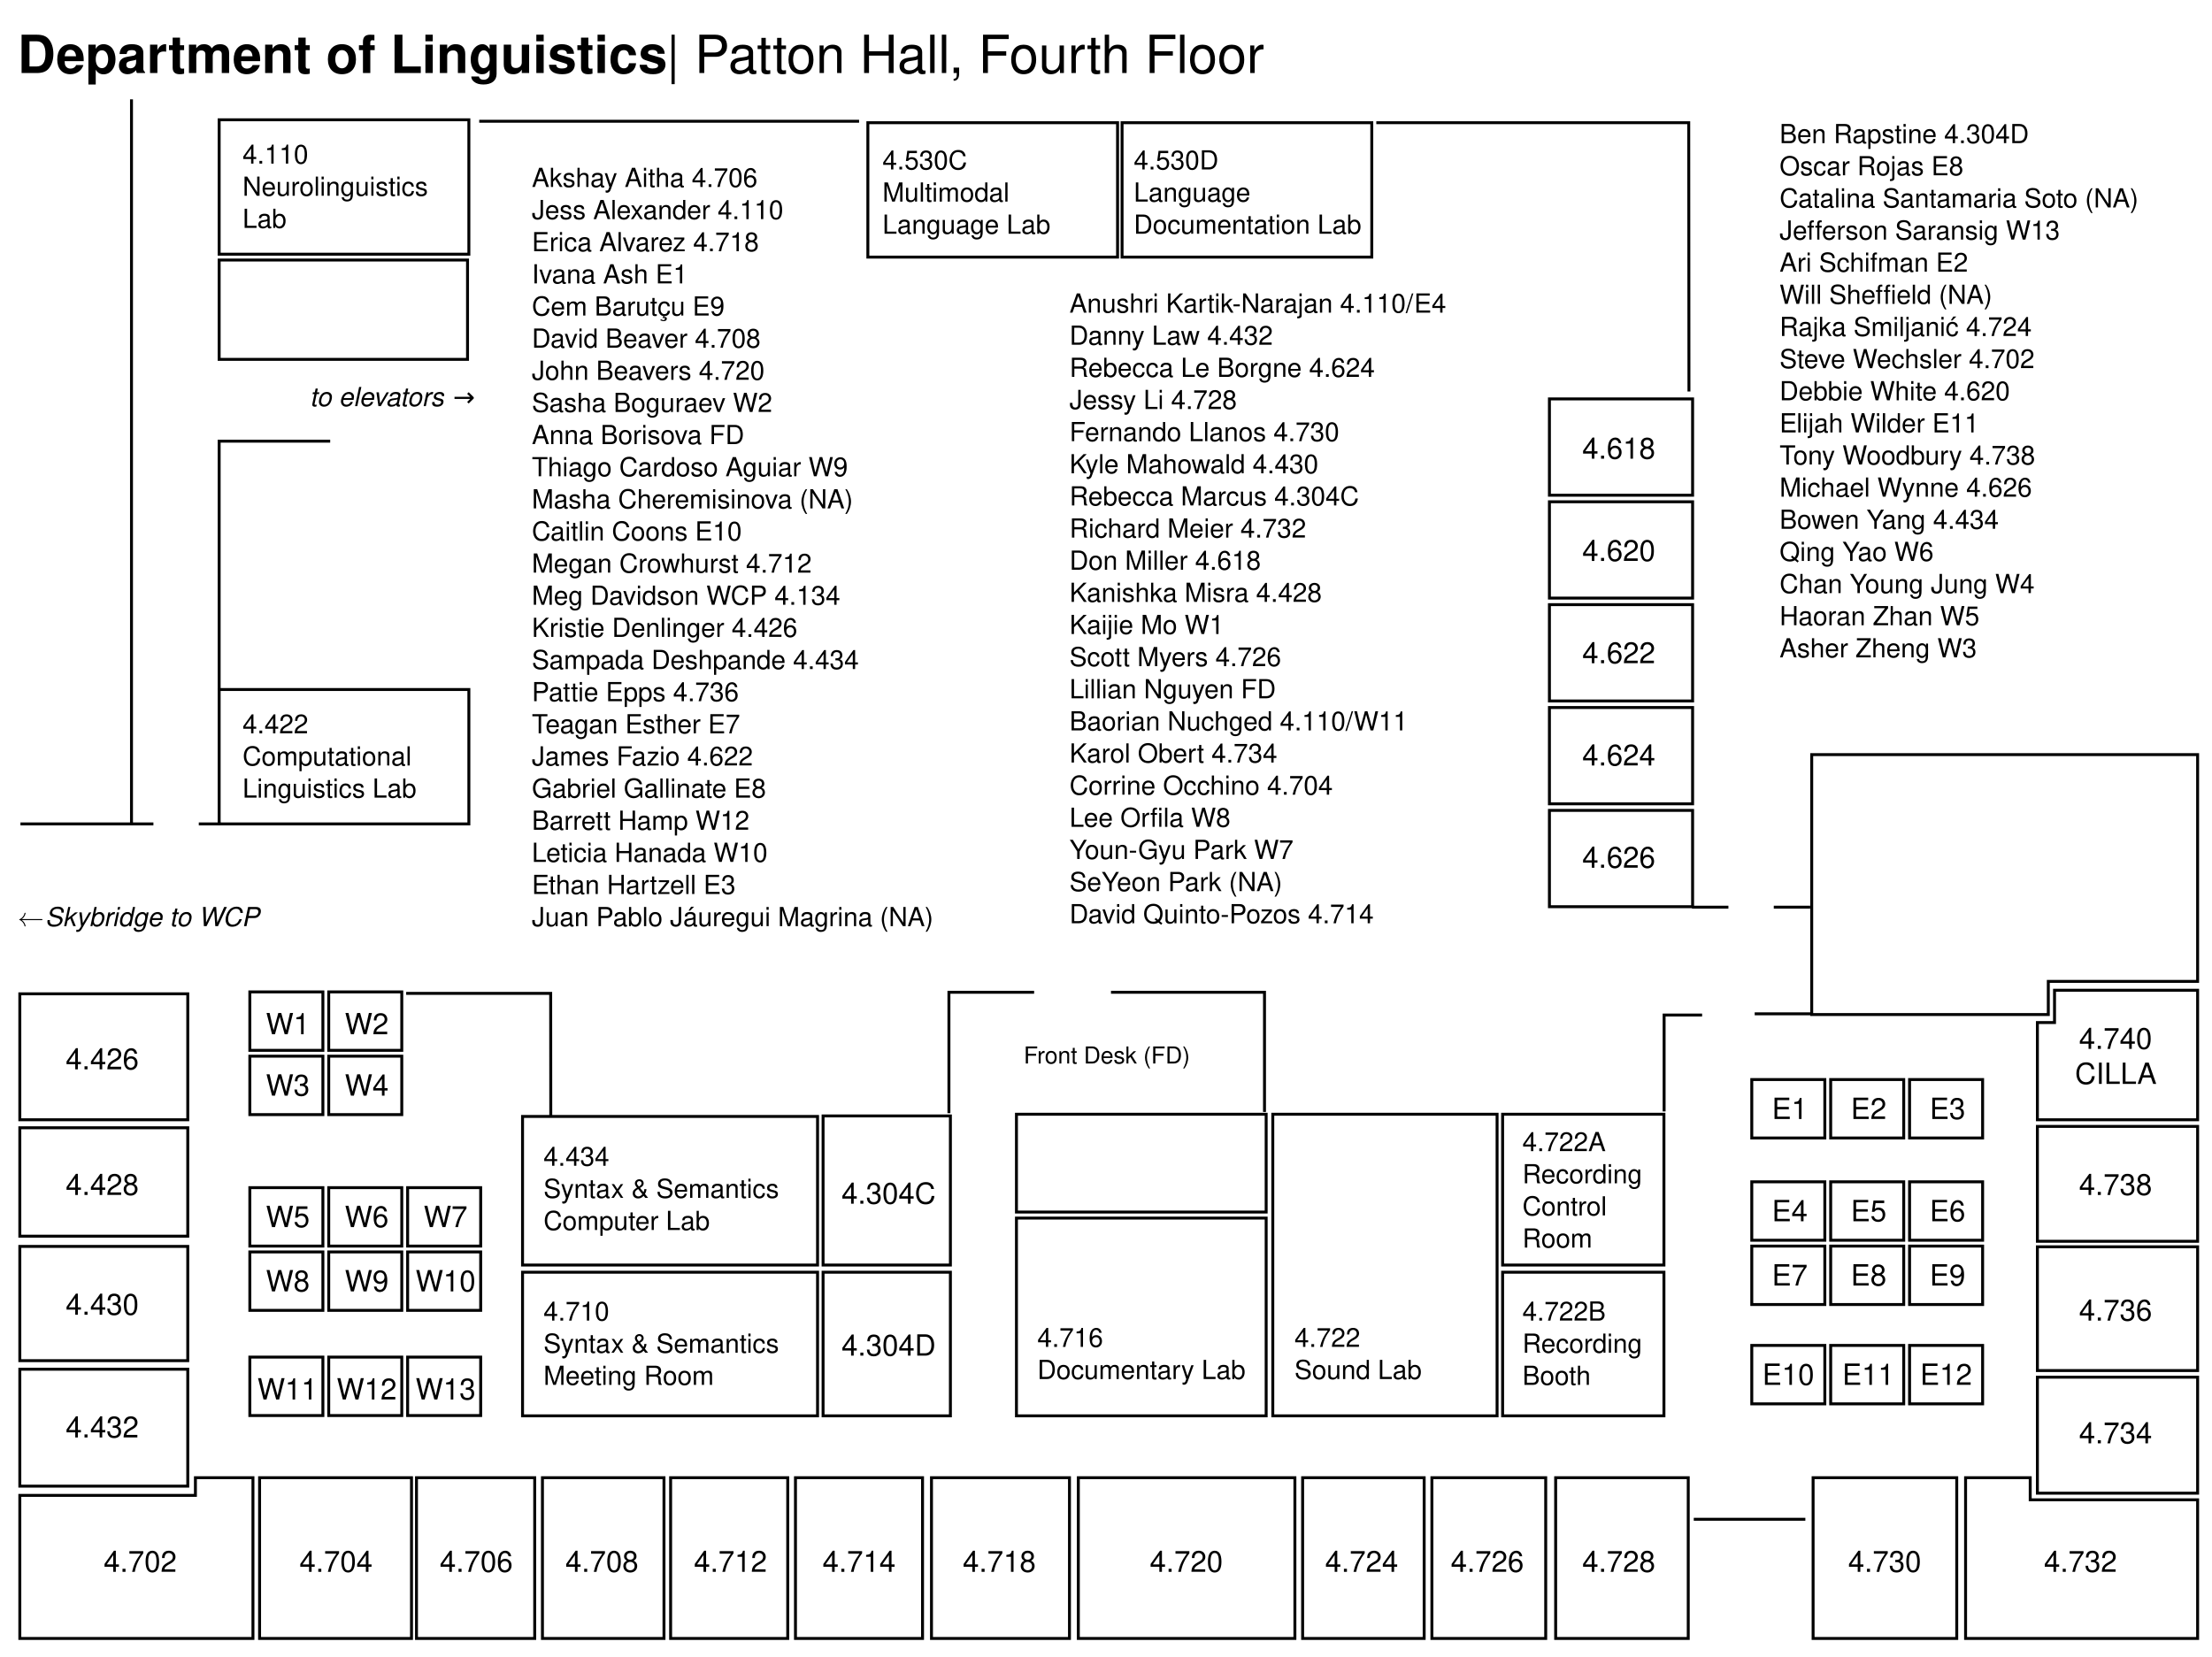
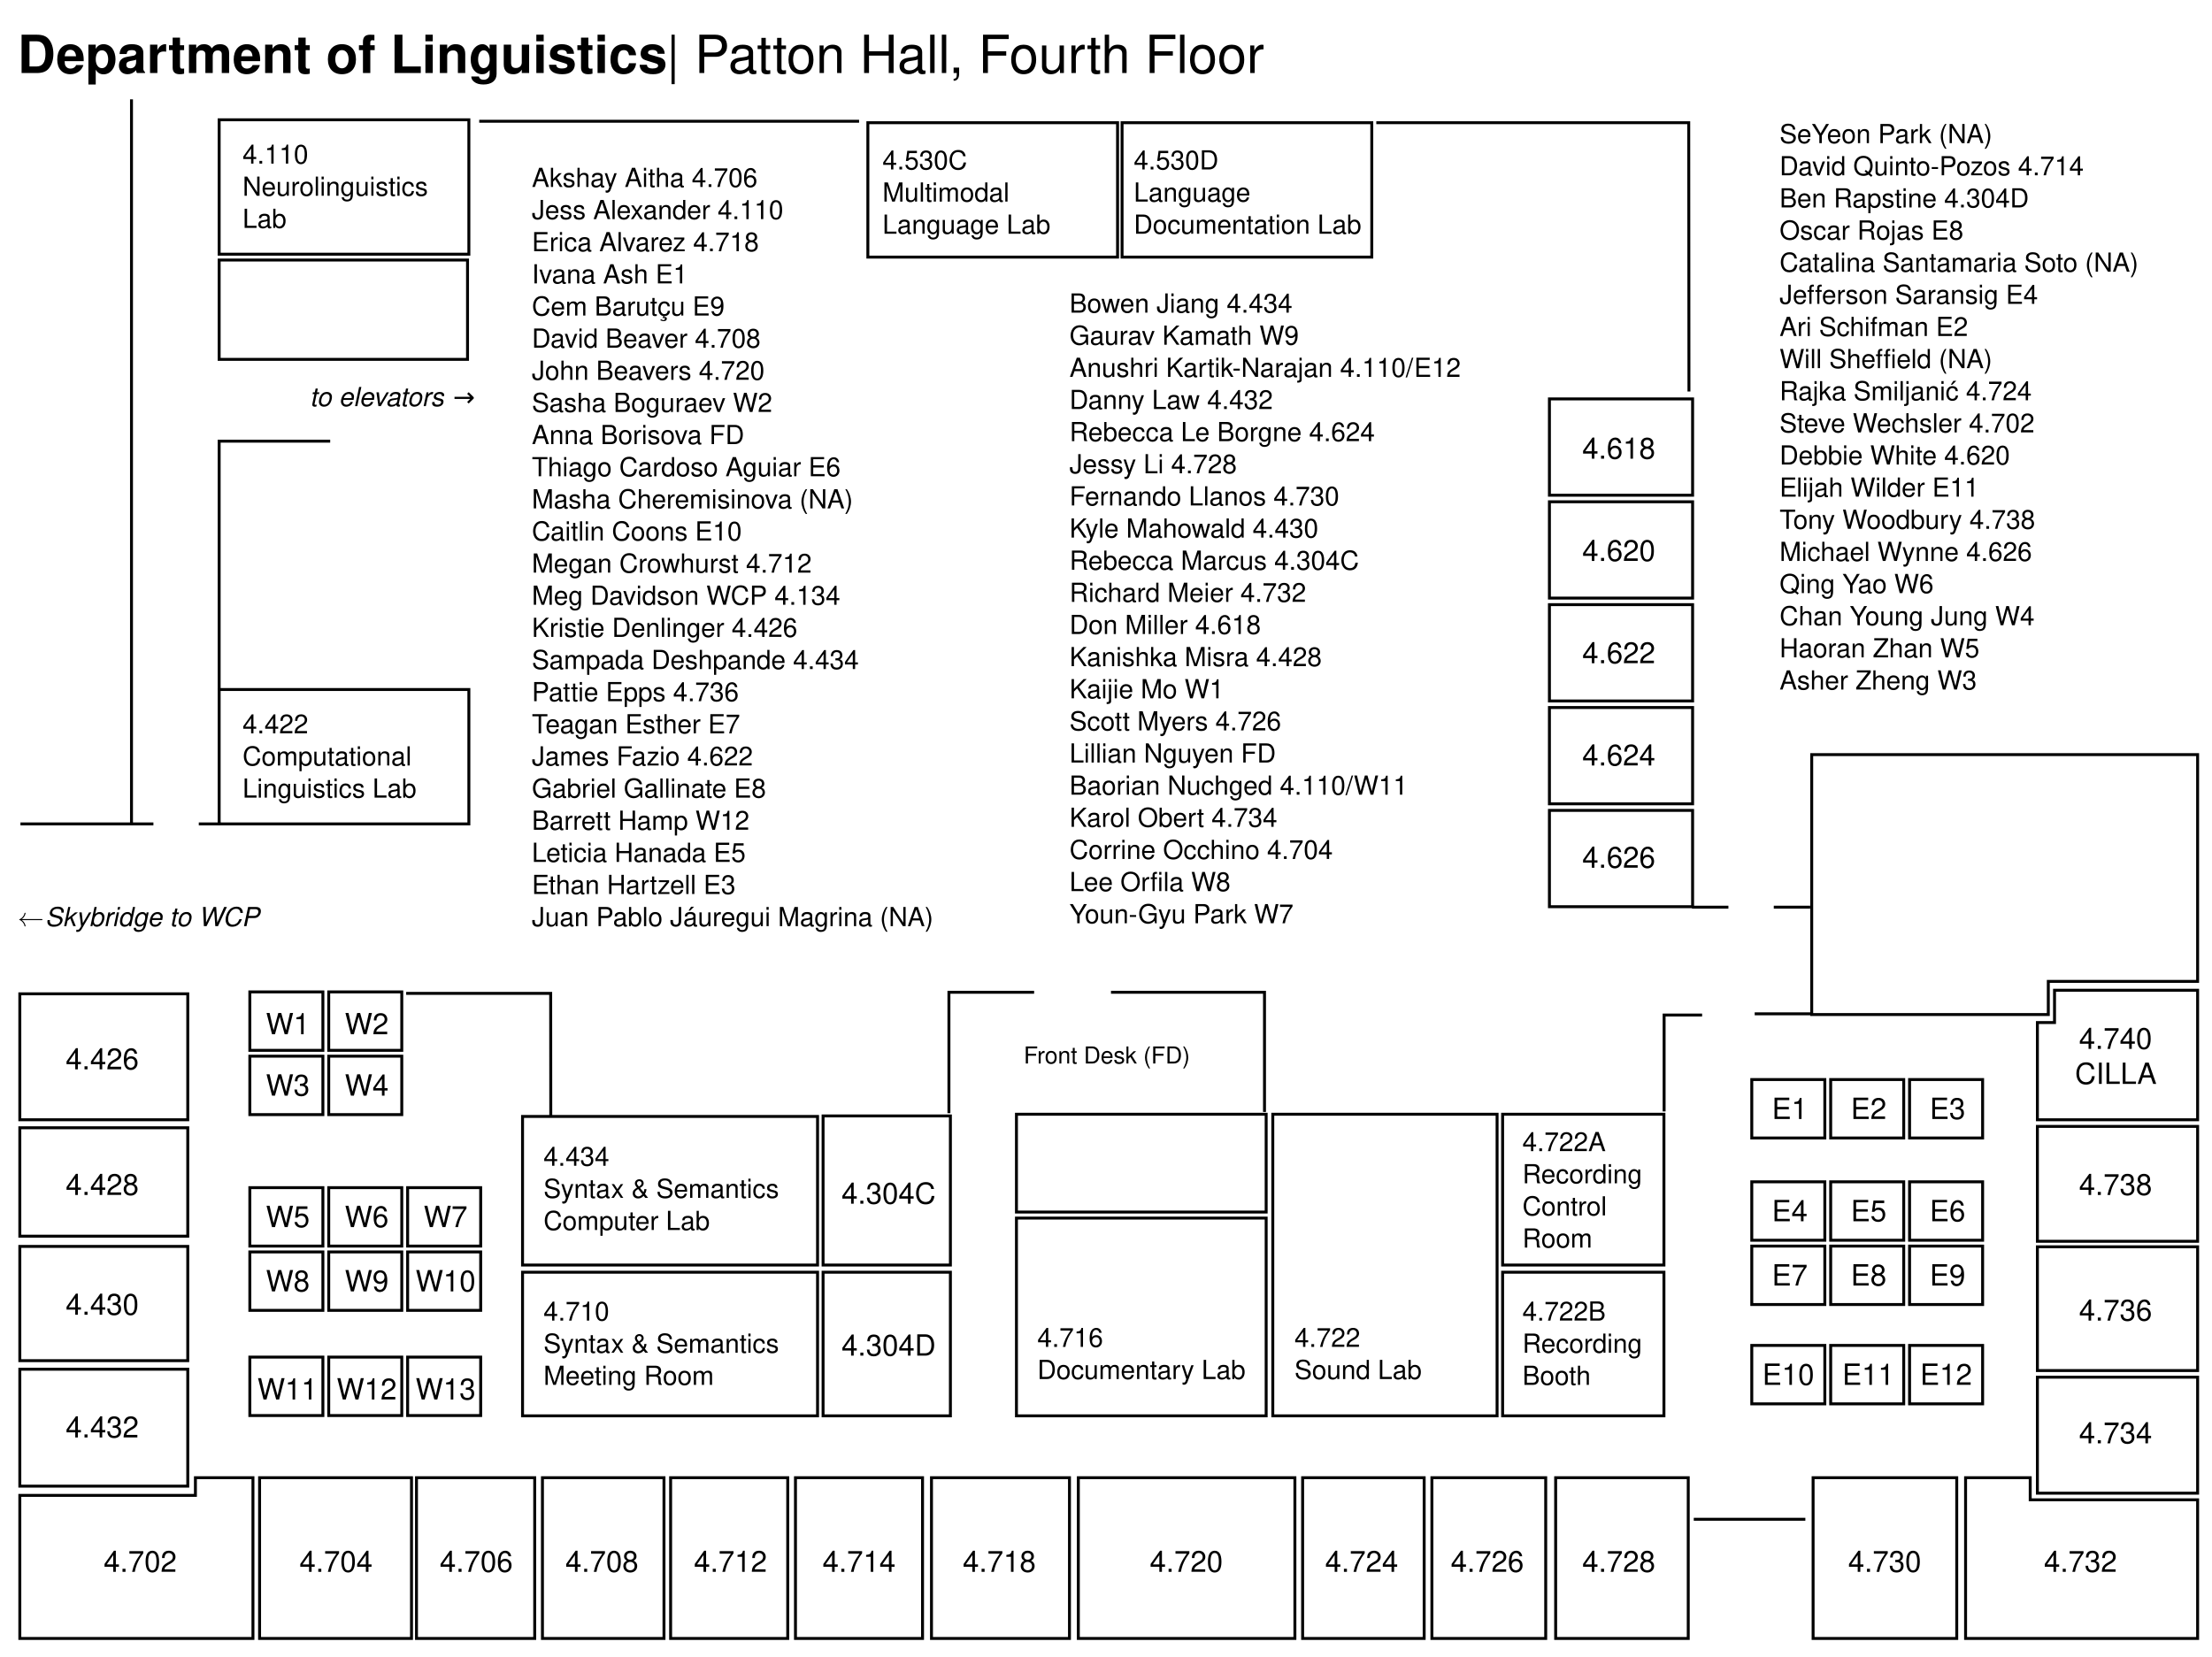
<svg xmlns="http://www.w3.org/2000/svg" width="757px" height="567px" viewBox="0 0 757 567" version="1.1">
  <g id="Artboard" stroke="none" stroke-width="1" fill="none" fill-rule="evenodd">
    <g id="Slices" />
    <g id="Offices-Shapes" transform="translate(6.7822, 40.5352)" stroke="#000000">
      <polygon id="Shape" points="745.295 295.367 694.198 295.367 694.198 306.712 613.23 306.712 613.23 217.748 745.295 217.748" />
      <line x1="157.718" y1="0.965" x2="286.718" y2="0.965" id="Line" stroke-linecap="square" />
      <polygon id="Shape" points="745.295 520.26 665.887 520.26 665.887 465.242 688.005 465.242 688.005 472.807 745.295 472.807" />
      <rect id="Rectangle" x="613.705" y="465.242" width="49.157" height="55.018" />
      <rect id="Rectangle" x="525.601" y="465.242" width="45.376" height="55.018" />
      <rect id="Rectangle" x="483.249" y="465.242" width="38.948" height="55.018" />
      <rect id="Rectangle" x="439.008" y="465.242" width="41.594" height="55.018" />
      <polygon id="Rectangle" points="362.248 465.242 362.248 520.26 436.361 520.26 436.361 465.242" />
      <polygon id="Rectangle" points="265.447 465.242 265.447 520.26 308.933 520.26 308.933 465.242" />
      <polygon id="Rectangle" points="311.995 465.242 311.995 520.26 359.218 520.26 359.218 465.242" />
      <polygon id="Rectangle" points="274.894 394.909 274.894 444.067 318.468 444.067 318.468 394.909" />
      <polygon id="Rectangle" points="274.894 341.416 274.894 392.451 318.468 392.451 318.468 341.416" />
      <rect id="Rectangle" x="222.718" y="465.242" width="40.082" height="55.018" />
      <rect id="Rectangle" x="178.855" y="465.242" width="41.594" height="55.018" />
      <rect id="Rectangle" x="135.748" y="465.242" width="40.461" height="55.018" />
      <polygon id="Rectangle" points="82.054 465.242 82.054 520.26 134.045 520.26 134.045 465.242" />
      <polygon id="Shape" points="79.783 520.26 -2.13162821e-14 520.26 -2.13162821e-14 471.291 60.094 471.291 60.094 465.242 79.783 465.242" />
      <polygon id="Rectangle" points="-2.84217094e-14 299.622 -2.84217094e-14 342.727 57.477 342.727 57.477 299.622" />
      <polygon id="Rectangle" points="-2.84217094e-14 345.47 -2.84217094e-14 382.574 57.477 382.574 57.477 345.47" />
      <polygon id="Rectangle" points="-2.84217094e-14 386.075 -2.84217094e-14 425.18 57.477 425.18 57.477 386.075" />
      <polygon id="Rectangle" points="-2.84217094e-14 428.11 -2.84217094e-14 468.131 57.477 468.131 57.477 428.11" />
      <rect id="Rectangle" x="690.465" y="430.834" width="54.83" height="39.703" />
      <rect id="Rectangle" x="690.465" y="386.213" width="54.83" height="42.354" />
      <rect id="Rectangle" x="690.465" y="345" width="54.83" height="39.322" />
      <polygon id="Shape" points="690.465 342.729 745.295 342.729 745.295 298.397 696.325 298.397 696.325 309.453 690.465 309.453" />
      <polygon id="Rectangle" points="172.045 394.909 172.045 444.067 273.006 444.067 273.006 394.909" />
      <polygon id="Rectangle" points="172.045 341.592 172.045 392.451 273.006 392.451 273.006 341.592" />
      <rect id="Rectangle" x="341.071" y="340.836" width="85.458" height="33.477" />
      <polygon id="Rectangle" points="68.218 195.465 68.218 241.465 153.676 241.465 153.676 195.465" />
      <polygon id="Rectangle" points="523.468 131.209 523.468 164.174 572.468 164.174 572.468 131.209" />
      <polygon id="Rectangle" points="523.468 96 523.468 128.965 572.468 128.965 572.468 96" />
      <path d="M571.218,93.465 C571.199,69.9 571.185,52.226 571.176,40.444 C571.169,31.782 571.158,18.789 571.145,1.465 C533.312,1.465 504.938,1.465 486.022,1.465 C481.177,1.465 473.909,1.465 464.218,1.465" id="Shape" />
      <polygon id="Rectangle" points="523.468 166.419 523.468 199.384 572.468 199.384 572.468 166.419" />
      <rect id="Rectangle" x="523.468" y="201.628" width="49" height="32.965" />
      <polygon id="Rectangle" points="523.468 236.837 523.468 269.802 572.468 269.802 572.468 236.837" />
      <polygon id="Rectangle" points="428.798 340.836 428.798 444.067 505.558 444.067 505.558 340.836" />
      <rect id="Rectangle" x="507.448" y="340.836" width="55.209" height="51.615" />
      <rect id="Rectangle" x="507.448" y="394.909" width="55.209" height="49.158" />
      <polygon id="Rectangle" points="341.071 376.382 341.071 444.067 426.529 444.067 426.529 376.382" />
      <polygon id="Rectangle" points="68.218 0.465 68.218 46.465 153.676 46.465 153.676 0.465" />
      <polygon id="Rectangle" points="290.218 1.465 290.218 47.465 375.676 47.465 375.676 1.465" />
      <polygon id="Rectangle" points="377.218 1.465 377.218 47.465 462.676 47.465 462.676 1.465" />
      <polygon id="Rectangle" points="68.218 48.465 68.218 82.465 153.218 82.465 153.218 48.465" />
    </g>
    <g id="Offices-Labels" transform="translate(22, 47)" fill="#000000" font-family="Helvetica" font-weight="normal">
      <text id="4.422-Computational" font-size="9">
        <tspan x="61" y="204">4.422</tspan>
        <tspan x="61" y="215">Computational</tspan>
        <tspan x="61" y="226">Linguistics Lab</tspan>
      </text>
      <text id="4.530C-Multimodal-La" font-size="9">
        <tspan x="280" y="11">4.530C</tspan>
        <tspan x="280" y="22">Multimodal</tspan>
        <tspan x="280" y="33">Language Lab</tspan>
      </text>
      <text id="4.530D-Language-Docu" font-size="9">
        <tspan x="366" y="11">4.530D</tspan>
        <tspan x="366" y="22">Language</tspan>
        <tspan x="366" y="33">Documentation Lab</tspan>
      </text>
      <text id="4.110-Neurolinguisti" font-size="9">
        <tspan x="61" y="9">4.110</tspan>
        <tspan x="61" y="20">Neurolinguistics</tspan>
        <tspan x="61" y="31">Lab</tspan>
      </text>
      <text id="4.426" font-size="10">
        <tspan x="0.488" y="319">4.426</tspan>
      </text>
      <text id="4.428" font-size="10">
        <tspan x="0.488" y="362">4.428</tspan>
      </text>
      <text id="4.430" font-size="10">
        <tspan x="0.488" y="403">4.430</tspan>
      </text>
      <text id="4.432" font-size="10">
        <tspan x="0.488" y="445">4.432</tspan>
      </text>
      <text id="4.702" font-size="10">
        <tspan x="13.488" y="491">4.702</tspan>
      </text>
      <text id="4.704" font-size="10">
        <tspan x="80.488" y="491">4.704</tspan>
      </text>
      <text id="4.706" font-size="10">
        <tspan x="128.488" y="491">4.706</tspan>
      </text>
      <text id="4.708" font-size="10">
        <tspan x="171.488" y="491">4.708</tspan>
      </text>
      <text id="4.712" font-size="10">
        <tspan x="215.488" y="491">4.712</tspan>
      </text>
      <text id="4.714" font-size="10">
        <tspan x="259.488" y="491">4.714</tspan>
      </text>
      <text id="4.718" font-size="10">
        <tspan x="307.488" y="491">4.718</tspan>
      </text>
      <text id="4.720" font-size="10">
        <tspan x="371.488" y="491">4.720</tspan>
      </text>
      <text id="4.724" font-size="10">
        <tspan x="431.488" y="491">4.724</tspan>
      </text>
      <text id="4.726" font-size="10">
        <tspan x="474.488" y="491">4.726</tspan>
      </text>
      <text id="4.728" font-size="10">
        <tspan x="519.488" y="491">4.728</tspan>
      </text>
      <text id="4.730" font-size="10">
        <tspan x="610.488" y="491">4.730</tspan>
      </text>
      <text id="4.732" font-size="10">
        <tspan x="677.488" y="491">4.732</tspan>
      </text>
      <text id="4.734" font-size="10">
        <tspan x="689.488" y="447">4.734</tspan>
      </text>
      <text id="4.736" font-size="10">
        <tspan x="689.488" y="405">4.736</tspan>
      </text>
      <text id="4.738" font-size="10">
        <tspan x="689.488" y="362">4.738</tspan>
      </text>
      <text id="4.618" font-size="10">
        <tspan x="519.488" y="110">4.618</tspan>
      </text>
      <text id="4.620" font-size="10">
        <tspan x="519.488" y="145">4.620</tspan>
      </text>
      <text id="4.622" font-size="10">
        <tspan x="519.488" y="180">4.622</tspan>
      </text>
      <text id="4.624" font-size="10">
        <tspan x="519.488" y="215">4.624</tspan>
      </text>
      <text id="4.626" font-size="10">
        <tspan x="519.488" y="250">4.626</tspan>
      </text>
      <text id="4.740" font-size="10">
        <tspan x="689.488" y="312">4.740</tspan>
        <tspan x="688.104" y="324">CILLA</tspan>
      </text>
      <text id="4.434" font-size="9">
        <tspan x="164" y="352">4.434</tspan>
        <tspan x="164" y="363">Syntax &amp; Semantics</tspan>
        <tspan x="164" y="374">Computer Lab</tspan>
      </text>
      <text id="4.710" font-size="9">
        <tspan x="164" y="405">4.710</tspan>
        <tspan x="164" y="416">Syntax &amp; Semantics</tspan>
        <tspan x="164" y="427">Meeting Room</tspan>
      </text>
      <text id="4.716" font-size="9">
        <tspan x="333" y="414">4.716</tspan>
        <tspan x="333" y="425">Documentary Lab</tspan>
      </text>
      <text id="4.304C" font-size="10">
        <tspan x="266" y="365">4.304C</tspan>
      </text>
      <text id="4.304D" font-size="10">
        <tspan x="266" y="417">4.304D</tspan>
      </text>
      <text id="4.722-Sound-Lab" font-size="9">
        <tspan x="421" y="414">4.722</tspan>
        <tspan x="421" y="425">Sound Lab</tspan>
      </text>
      <text id="4.722B" font-size="9">
        <tspan x="499" y="405">4.722B</tspan>
        <tspan x="499" y="416">Recording </tspan>
        <tspan x="499" y="427">Booth</tspan>
      </text>
      <text id="4.722A" font-size="9">
        <tspan x="499" y="347">4.722A</tspan>
        <tspan x="499" y="358">Recording </tspan>
        <tspan x="499" y="369">Control </tspan>
        <tspan x="499" y="380">Room</tspan>
      </text>
      <text id="Front-Desk-(FD)" font-size="8">
        <tspan x="328.332" y="317">Front Desk (FD)</tspan>
      </text>
    </g>
    <g id="Workstations-East---Listing" transform="translate(182, 40)" fill="#000000" font-family="Helvetica" font-size="9" font-weight="normal">
      <text id="Akshay-Aitha-4.706-J">
        <tspan x="0" y="24">Akshay Aitha   4.706</tspan>
        <tspan x="0" y="35">Jess Alexander   4.110</tspan>
        <tspan x="0" y="46">Erica Alvarez   4.718</tspan>
        <tspan x="0" y="57">Ivana Ash   E1</tspan>
        <tspan x="0" y="68">Cem Barutçu   E9</tspan>
        <tspan x="0" y="79">David Beaver   4.708</tspan>
        <tspan x="0" y="90">John Beavers   4.720</tspan>
        <tspan x="0" y="101">Sasha Boguraev   W2</tspan>
        <tspan x="0" y="112">Anna Borisova   FD</tspan>
-         <tspan x="0" y="123">Thiago Cardoso Aguiar   W9</tspan>
+         <tspan x="0" y="123">Thiago Cardoso Aguiar   E6</tspan>
        <tspan x="0" y="134">Masha Cheremisinova   (NA)</tspan>
        <tspan x="0" y="145">Caitlin Coons   E10</tspan>
        <tspan x="0" y="156">Megan Crowhurst   4.712</tspan>
        <tspan x="0" y="167">Meg Davidson   WCP 4.134</tspan>
        <tspan x="0" y="178">Kristie Denlinger  4.426</tspan>
        <tspan x="0" y="189">Sampada Deshpande   4.434</tspan>
        <tspan x="0" y="200">Pattie Epps   4.736</tspan>
        <tspan x="0" y="211">Teagan Esther   E7</tspan>
        <tspan x="0" y="222">James Fazio   4.622</tspan>
        <tspan x="0" y="233">Gabriel Gallinate   E8</tspan>
        <tspan x="0" y="244">Barrett Hamp   W12</tspan>
-         <tspan x="0" y="255">Leticia Hanada   W10</tspan>
+         <tspan x="0" y="255">Leticia Hanada   E5</tspan>
        <tspan x="0" y="266">Ethan Hartzell   E3</tspan>
        <tspan x="0" y="277">Juan Pablo Jáuregui Magrina   (NA)</tspan>
        <tspan x="0" y="288" />
      </text>
-       <text id="Anushri-Kartik-Naraj">
-         <tspan x="184" y="67">Anushri Kartik-Narajan   4.110/E4</tspan>
-         <tspan x="184" y="78">Danny Law   4.432</tspan>
-         <tspan x="184" y="89">Rebecca Le Borgne   4.624</tspan>
-         <tspan x="184" y="100">Jessy Li   4.728</tspan>
-         <tspan x="184" y="111">Fernando Llanos   4.730</tspan>
-         <tspan x="184" y="122">Kyle Mahowald   4.430</tspan>
-         <tspan x="184" y="133">Rebecca Marcus   4.304C</tspan>
-         <tspan x="184" y="144">Richard Meier   4.732</tspan>
-         <tspan x="184" y="155">Don Miller   4.618</tspan>
-         <tspan x="184" y="166">Kanishka Misra   4.428</tspan>
-         <tspan x="184" y="177">Kaijie Mo   W1</tspan>
-         <tspan x="184" y="188">Scott Myers   4.726</tspan>
-         <tspan x="184" y="199">Lillian Nguyen   FD</tspan>
-         <tspan x="184" y="210">Baorian Nuchged   4.110/W11</tspan>
-         <tspan x="184" y="221">Karol Obert   4.734</tspan>
-         <tspan x="184" y="232">Corrine Occhino   4.704</tspan>
-         <tspan x="184" y="243">Lee Orfila   W8</tspan>
-         <tspan x="184" y="254">Youn-Gyu Park   W7</tspan>
-         <tspan x="184" y="265">SeYeon Park   (NA)</tspan>
-         <tspan x="184" y="276">David Quinto-Pozos   4.714</tspan>
-       </text>
-       <text id="Ben-Rapstine-4.304D">
-         <tspan x="427" y="9">Ben Rapstine   4.304D</tspan>
-         <tspan x="427" y="20">Oscar Rojas   E8</tspan>
-         <tspan x="427" y="31">Catalina Santamaria Soto   (NA)</tspan>
-         <tspan x="427" y="42">Jefferson Saransig   W13</tspan>
-         <tspan x="427" y="53">Ari Schifman   E2</tspan>
-         <tspan x="427" y="64">Will Sheffield   (NA)</tspan>
-         <tspan x="427" y="75">Rajka Smiljanić   4.724</tspan>
-         <tspan x="427" y="86">Steve Wechsler   4.702</tspan>
-         <tspan x="427" y="97">Debbie White   4.620</tspan>
-         <tspan x="427" y="108">Elijah Wilder   E11</tspan>
-         <tspan x="427" y="119">Tony Woodbury   4.738</tspan>
-         <tspan x="427" y="130">Michael Wynne   4.626</tspan>
-         <tspan x="427" y="141">Bowen Yang   4.434</tspan>
-         <tspan x="427" y="152">Qing Yao   W6</tspan>
-         <tspan x="427" y="163">Chan Young Jung   W4</tspan>
-         <tspan x="427" y="174">Haoran Zhan   W5</tspan>
-         <tspan x="427" y="185">Asher Zheng   W3</tspan>
+       <text id="Bowen-Jiang-4.434-Ga">
+         <tspan x="184" y="67">Bowen Jiang   4.434</tspan>
+         <tspan x="184" y="78">Gaurav Kamath   W9</tspan>
+         <tspan x="184" y="89">Anushri Kartik-Narajan   4.110/E12</tspan>
+         <tspan x="184" y="100">Danny Law   4.432</tspan>
+         <tspan x="184" y="111">Rebecca Le Borgne   4.624</tspan>
+         <tspan x="184" y="122">Jessy Li   4.728</tspan>
+         <tspan x="184" y="133">Fernando Llanos   4.730</tspan>
+         <tspan x="184" y="144">Kyle Mahowald   4.430</tspan>
+         <tspan x="184" y="155">Rebecca Marcus   4.304C</tspan>
+         <tspan x="184" y="166">Richard Meier   4.732</tspan>
+         <tspan x="184" y="177">Don Miller   4.618</tspan>
+         <tspan x="184" y="188">Kanishka Misra   4.428</tspan>
+         <tspan x="184" y="199">Kaijie Mo   W1</tspan>
+         <tspan x="184" y="210">Scott Myers   4.726</tspan>
+         <tspan x="184" y="221">Lillian Nguyen   FD</tspan>
+         <tspan x="184" y="232">Baorian Nuchged   4.110/W11</tspan>
+         <tspan x="184" y="243">Karol Obert   4.734</tspan>
+         <tspan x="184" y="254">Corrine Occhino   4.704</tspan>
+         <tspan x="184" y="265">Lee Orfila   W8</tspan>
+         <tspan x="184" y="276">Youn-Gyu Park   W7</tspan>
+       </text>
+       <text id="SeYeon-Park-(NA)-Dav">
+         <tspan x="427" y="9">SeYeon Park   (NA)</tspan>
+         <tspan x="427" y="20">David Quinto-Pozos   4.714</tspan>
+         <tspan x="427" y="31">Ben Rapstine   4.304D</tspan>
+         <tspan x="427" y="42">Oscar Rojas   E8</tspan>
+         <tspan x="427" y="53">Catalina Santamaria Soto   (NA)</tspan>
+         <tspan x="427" y="64">Jefferson Saransig   E4</tspan>
+         <tspan x="427" y="75">Ari Schifman   E2</tspan>
+         <tspan x="427" y="86">Will Sheffield   (NA)</tspan>
+         <tspan x="427" y="97">Rajka Smiljanić   4.724</tspan>
+         <tspan x="427" y="108">Steve Wechsler   4.702</tspan>
+         <tspan x="427" y="119">Debbie White   4.620</tspan>
+         <tspan x="427" y="130">Elijah Wilder   E11</tspan>
+         <tspan x="427" y="141">Tony Woodbury   4.738</tspan>
+         <tspan x="427" y="152">Michael Wynne   4.626</tspan>
+         <tspan x="427" y="163">Qing Yao   W6</tspan>
+         <tspan x="427" y="174">Chan Young Jung   W4</tspan>
+         <tspan x="427" y="185">Haoran Zhan   W5</tspan>
+         <tspan x="427" y="196">Asher Zheng   W3</tspan>
      </text>
    </g>
    <g id="Workstations-East---Outlines" transform="translate(599, 369)" stroke="#000000">
      <path d="M25.5,35.5 L25.5,55.5 L0.5,55.5 L0.5,35.5 L25.5,35.5 Z" id="Rectangle-65" />
      <path d="M79.5,57.5 L79.5,77.5 L54.5,77.5 L54.5,57.5 L79.5,57.5 Z" id="Rectangle-65" />
      <path d="M52.5,57.5 L52.5,77.5 L27.5,77.5 L27.5,57.5 L52.5,57.5 Z" id="Rectangle-65" />
      <path d="M25.5,57.5 L25.5,77.5 L0.5,77.5 L0.5,57.5 L25.5,57.5 Z" id="Rectangle-65" />
      <path d="M79.5,35.5 L79.5,55.5 L54.5,55.5 L54.5,35.5 L79.5,35.5 Z" id="Rectangle-65" />
      <path d="M52.5,35.5 L52.5,55.5 L27.5,55.5 L27.5,35.5 L52.5,35.5 Z" id="Rectangle-65" />
      <path d="M25.5,0.5 L25.5,20.5 L0.5,20.5 L0.5,0.5 L25.5,0.5 Z" id="Rectangle-65-copy" />
      <path d="M79.5,0.5 L79.5,20.5 L54.5,20.5 L54.5,0.5 L79.5,0.5 Z" id="Rectangle-65-copy" />
      <path d="M52.5,0.5 L52.5,20.5 L27.5,20.5 L27.5,0.5 L52.5,0.5 Z" id="Rectangle-65-copy" />
      <path d="M25.5,91.5 L25.5,111.5 L0.5,111.5 L0.5,91.5 L25.5,91.5 Z" id="Rectangle-65-copy-2" />
      <path d="M79.5,91.5 L79.5,111.5 L54.5,111.5 L54.5,91.5 L79.5,91.5 Z" id="Rectangle-65-copy-2" />
      <path d="M52.5,91.5 L52.5,111.5 L27.5,111.5 L27.5,91.5 L52.5,91.5 Z" id="Rectangle-65-copy-2" />
    </g>
    <g id="Workstations-East---Labels" transform="translate(603, 373)" fill="#000000" font-family="Helvetica" font-size="10" font-weight="normal">
      <text id="E1">
        <tspan x="3.384" y="10">E1</tspan>
      </text>
      <text id="E2">
        <tspan x="30.384" y="10">E2</tspan>
      </text>
      <text id="E3">
        <tspan x="57.384" y="10">E3</tspan>
      </text>
      <text id="E4">
        <tspan x="3.384" y="45">E4</tspan>
      </text>
      <text id="E5">
        <tspan x="30.384" y="45">E5</tspan>
      </text>
      <text id="E6">
        <tspan x="57.384" y="45">E6</tspan>
      </text>
      <text id="E7">
        <tspan x="3.384" y="67">E7</tspan>
      </text>
      <text id="E8">
        <tspan x="30.384" y="67">E8</tspan>
      </text>
      <text id="E9">
        <tspan x="57.384" y="67">E9</tspan>
      </text>
      <text id="E10">
        <tspan x="0.104" y="101">E10</tspan>
      </text>
      <text id="E11">
        <tspan x="27.472" y="101">E11</tspan>
      </text>
      <text id="E12">
        <tspan x="54.104" y="101">E12</tspan>
      </text>
    </g>
    <g id="Workstations-West---Outlines" transform="translate(85, 339)" stroke="#000000">
      <path d="M25.5,67.5 L25.5,87.5 L0.5,87.5 L0.5,67.5 L25.5,67.5 Z" id="Rectangle-65" />
      <path d="M79.5,89.5 L79.5,109.5 L54.5,109.5 L54.5,89.5 L79.5,89.5 Z" id="Rectangle-65" />
      <path d="M52.5,89.5 L52.5,109.5 L27.5,109.5 L27.5,89.5 L52.5,89.5 Z" id="Rectangle-65" />
      <path d="M25.5,89.5 L25.5,109.5 L0.5,109.5 L0.5,89.5 L25.5,89.5 Z" id="Rectangle-65" />
      <path d="M79.5,125.5 L79.5,145.5 L54.5,145.5 L54.5,125.5 L79.5,125.5 Z" id="Rectangle-65-copy" />
      <path d="M52.5,125.5 L52.5,145.5 L27.5,145.5 L27.5,125.5 L52.5,125.5 Z" id="Rectangle-65-copy" />
      <path d="M25.5,125.5 L25.5,145.5 L0.5,145.5 L0.5,125.5 L25.5,125.5 Z" id="Rectangle-65-copy" />
      <path d="M79.5,67.5 L79.5,87.5 L54.5,87.5 L54.5,67.5 L79.5,67.5 Z" id="Rectangle-65" />
      <path d="M52.5,67.5 L52.5,87.5 L27.5,87.5 L27.5,67.5 L52.5,67.5 Z" id="Rectangle-65" />
      <path d="M25.5,0.5 L25.5,20.5 L0.5,20.5 L0.5,0.5 L25.5,0.5 Z" id="Rectangle-65-copy" />
      <path d="M52.5,22.5 L52.5,42.5 L27.5,42.5 L27.5,22.5 L52.5,22.5 Z" id="Rectangle-65-copy" />
      <path d="M25.5,22.5 L25.5,42.5 L0.5,42.5 L0.5,22.5 L25.5,22.5 Z" id="Rectangle-65-copy" />
      <path d="M52.5,0.5 L52.5,20.5 L27.5,20.5 L27.5,0.5 L52.5,0.5 Z" id="Rectangle-65-copy" />
    </g>
    <g id="Workstations-West---Labels" transform="translate(88, 344)" fill="#000000" font-family="Helvetica" font-size="10" font-weight="normal">
      <text id="W5">
        <tspan x="3" y="76">W5</tspan>
      </text>
      <text id="W1">
        <tspan x="3" y="10">W1</tspan>
      </text>
      <text id="W3">
        <tspan x="3" y="31">W3</tspan>
      </text>
      <text id="W4">
        <tspan x="30" y="31">W4</tspan>
      </text>
      <text id="W2">
        <tspan x="30" y="10">W2</tspan>
      </text>
      <text id="W6">
        <tspan x="30" y="76">W6</tspan>
      </text>
      <text id="W7">
        <tspan x="57" y="76">W7</tspan>
      </text>
      <text id="W8">
        <tspan x="3" y="98">W8</tspan>
      </text>
      <text id="W11">
        <tspan x="0.088" y="135">W11</tspan>
      </text>
      <text id="W9">
        <tspan x="30" y="98">W9</tspan>
      </text>
      <text id="W10">
        <tspan x="54.219" y="98">W10</tspan>
      </text>
      <text id="W12">
        <tspan x="27.219" y="135">W12</tspan>
      </text>
      <text id="W13">
        <tspan x="54.219" y="135">W13</tspan>
      </text>
    </g>
    <g id="RLP-Walls" transform="translate(7, 34)" stroke="#000000">
      <path d="M181.489,348 C181.48,337.242 181.474,329.174 181.469,323.795 C181.466,319.84 181.461,313.909 181.455,306 C163.957,306 150.834,306 142.085,306 C139.844,306 136.482,306 132,306" id="Shape" />
      <polyline id="Shape" points="317.745 347 317.745 305.623 346.899 305.623" />
      <polyline id="Shape" points="373.209 305.623 425.744 305.623 425.744 346.586" />
      <polyline id="Shape" points="575.5 313.417 562.5 313.417 562.5 346.417" />
      <line x1="613.062" y1="313" x2="593.5" y2="313" id="Shape" />
      <line x1="584.5" y1="276.5" x2="572.031" y2="276.5" id="Shape" />
      <line x1="45.5" y1="248" x2="38.031" y2="248" id="Shape" />
      <line x1="68.5" y1="248" x2="61.031" y2="248" id="Shape" />
      <line x1="612.5" y1="276.5" x2="600.031" y2="276.5" id="Shape" />
      <line x1="572.649" y1="486" x2="610.835" y2="486" id="Shape" />
      <polyline id="Shape" points="0 248 38 248 38 0" />
      <polyline id="Shape" transform="translate(87, 159.5) scale(-1, -1) translate(-87, -159.5)" points="68 202 106 202 106 117" />
    </g>
    <g id="RLP-Labels" transform="translate(6, 7)" fill="#000000" font-family="Helvetica-Bold, Helvetica" font-size="18" font-weight="bold">
      <text id="Department-of-Lingui">
        <tspan x="0" y="18">Department of Linguistics</tspan>
        <tspan x="222.021" y="18" font-family="Helvetica" font-weight="normal"> | Patton Hall, Fourth Floor</tspan>
      </text>
    </g>
    <text id="⃪-Skybridge-to-WCP" font-family="STIXTwoMath-Regular, STIX Two Math" font-size="9" font-weight="normal" fill="#000000">
      <tspan x="12.922" y="317">⃪</tspan>
      <tspan x="12.922" y="317" font-family="Helvetica"> </tspan>
      <tspan x="15.422" y="317" font-family="Helvetica-Oblique, Helvetica" font-style="italic">Skybridge to WCP</tspan>
    </text>
    <text id="to-elevators-→" font-family="Helvetica-Oblique, Helvetica" font-size="9" font-style="italic" font-weight="normal" fill="#000000">
      <tspan x="106" y="139">to elevators </tspan>
      <tspan x="155.025" y="139" font-family="LucidaGrande, Lucida Grande">→</tspan>
    </text>
  </g>
</svg>
